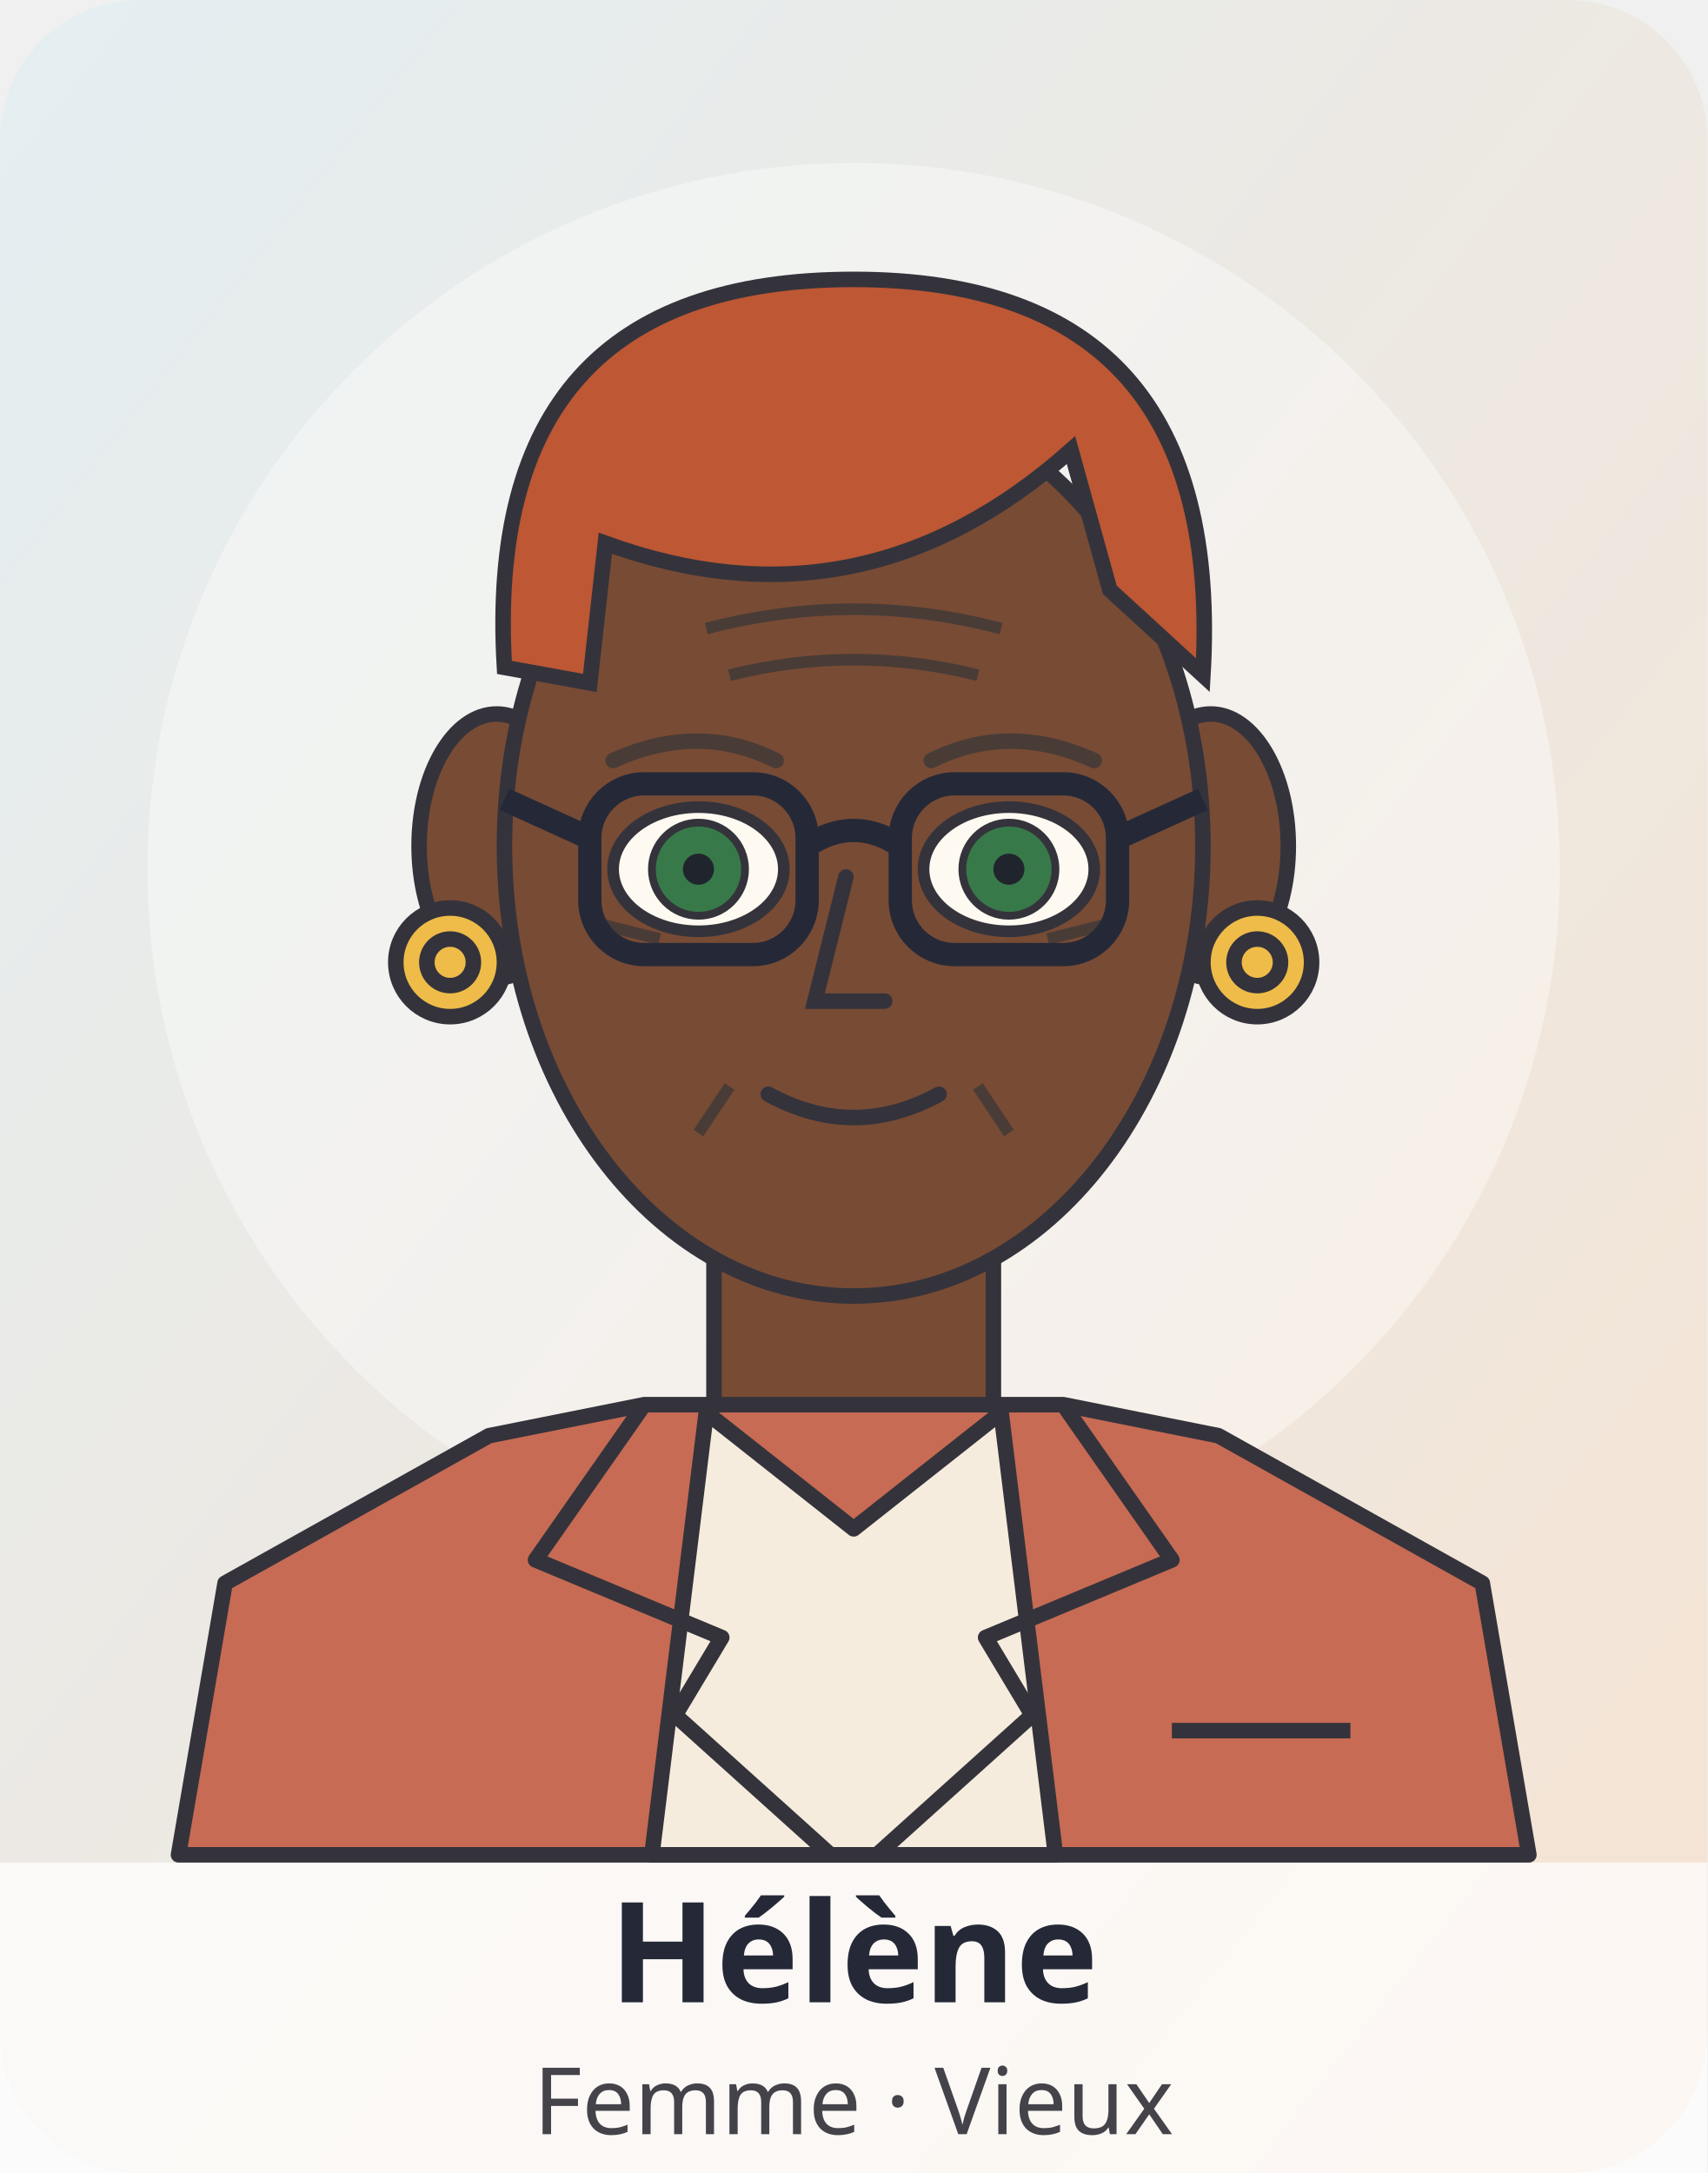
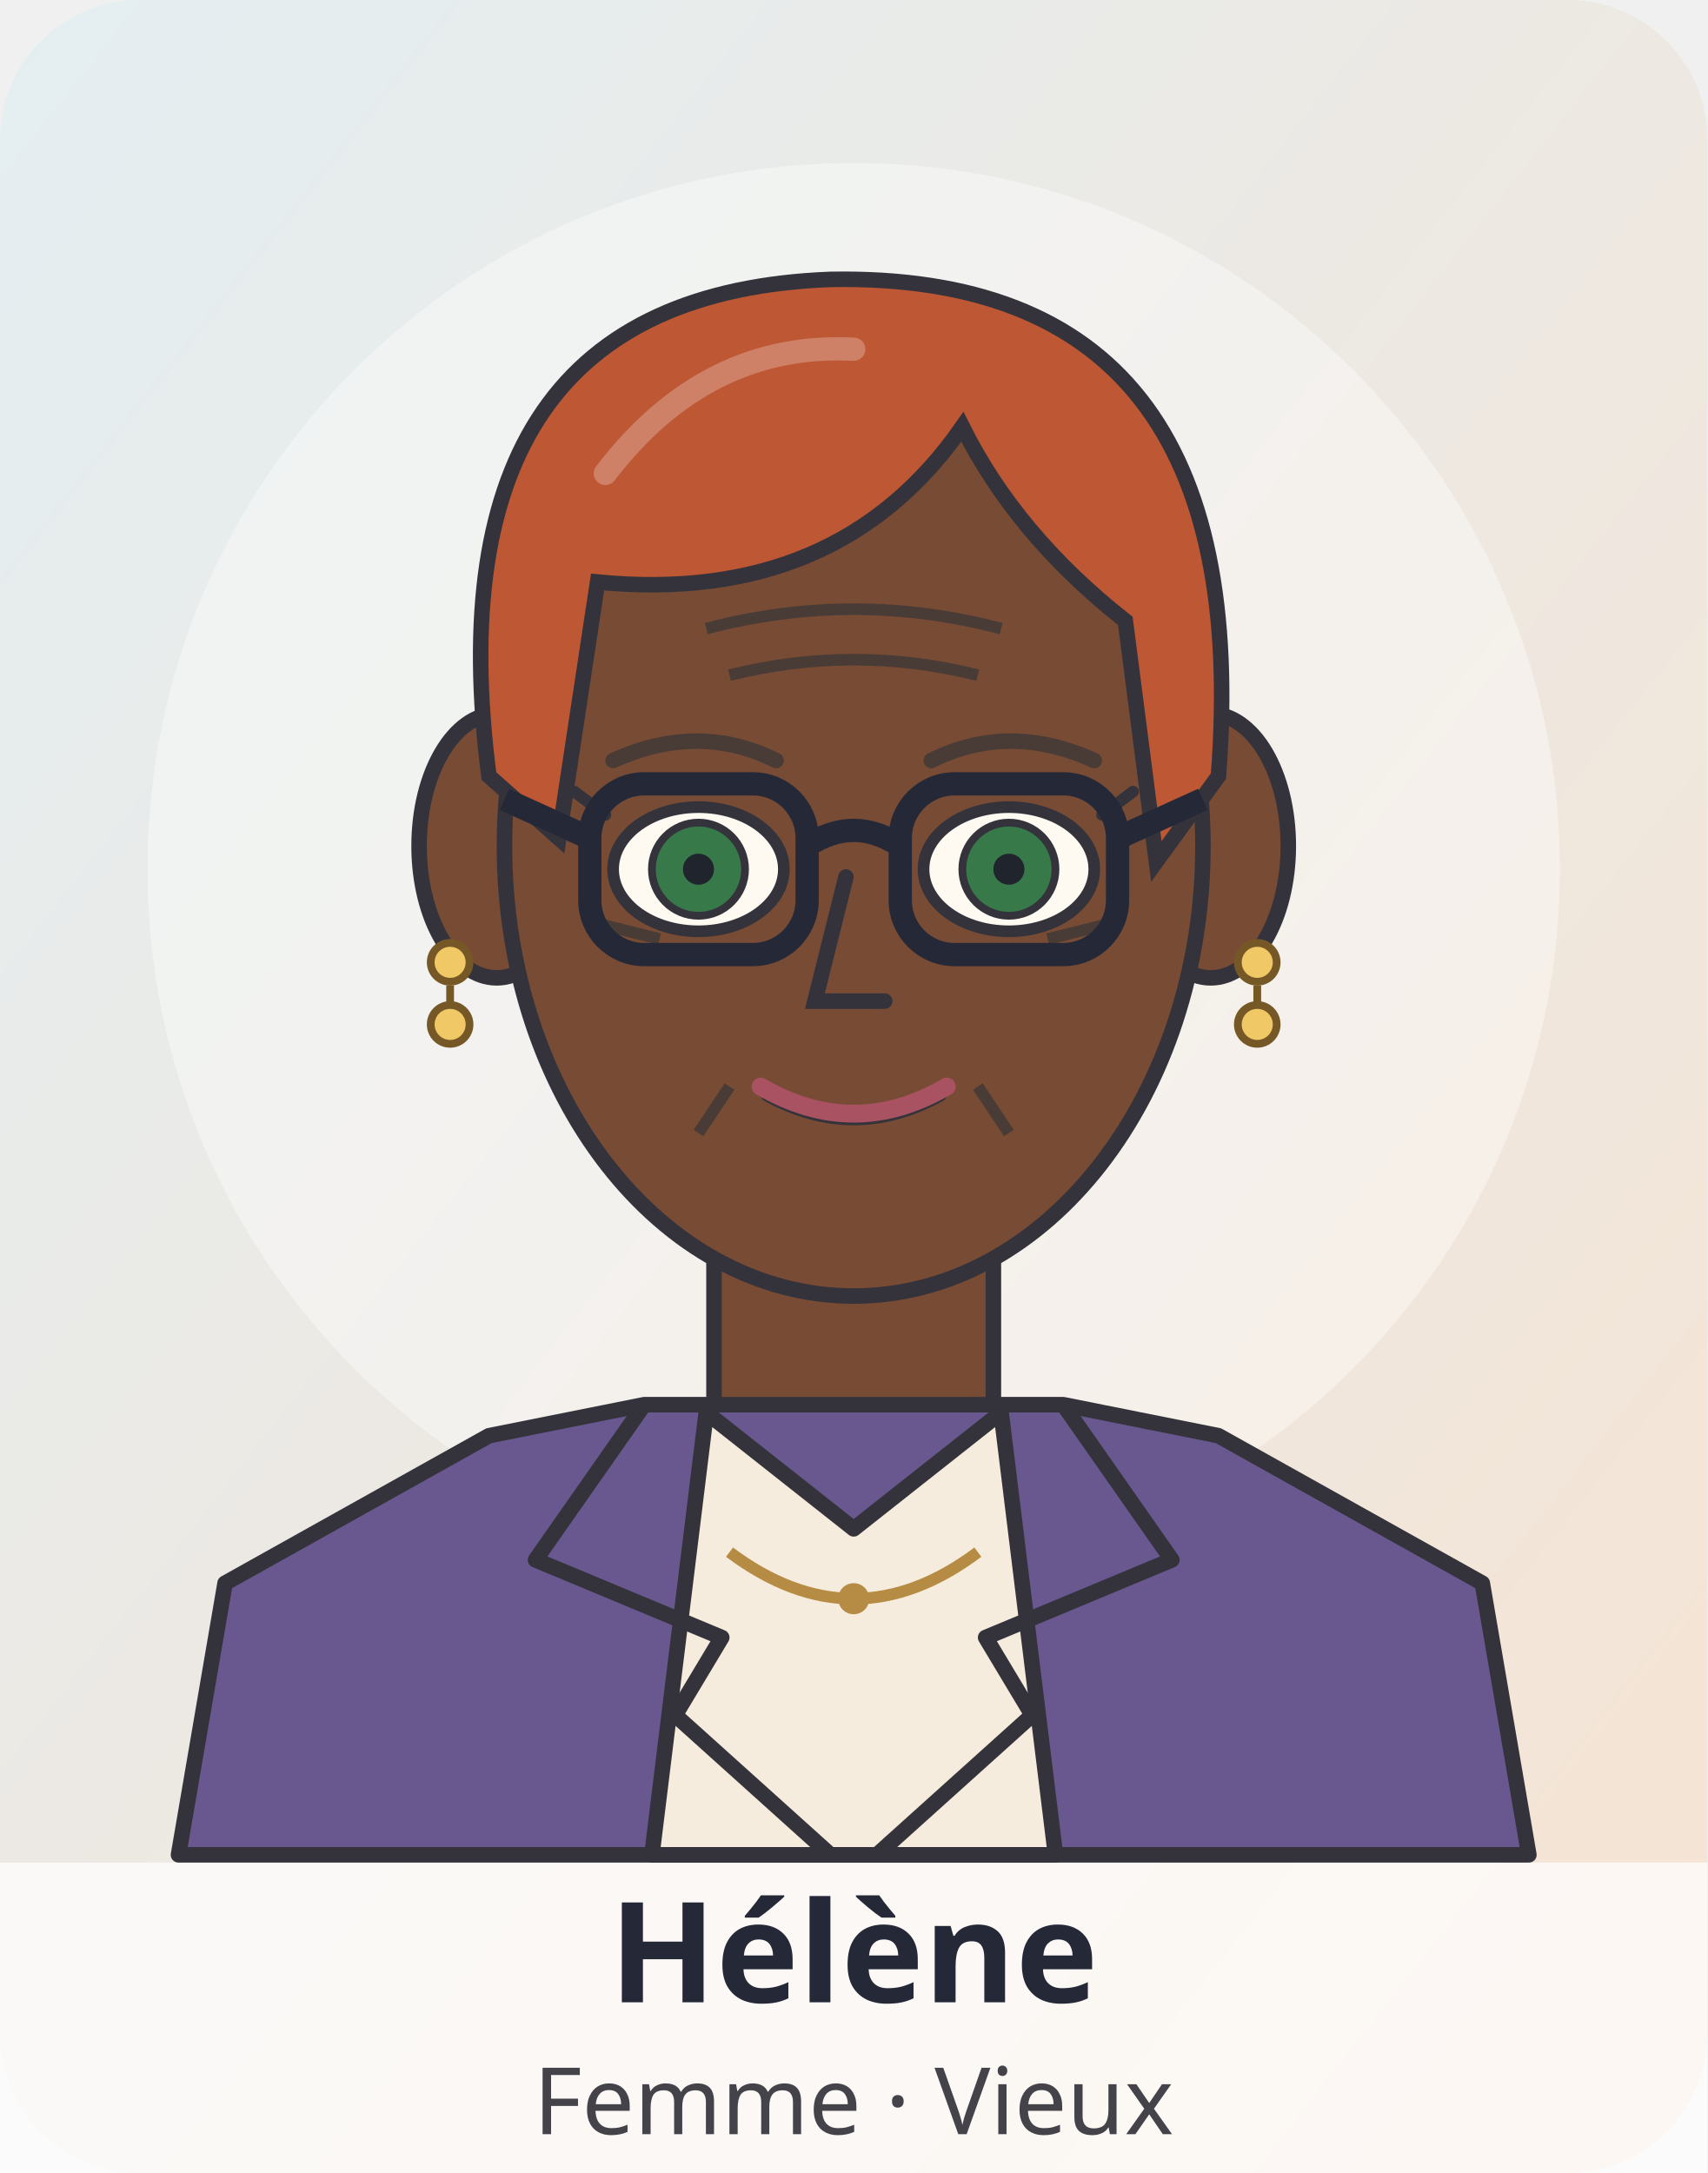
<svg xmlns="http://www.w3.org/2000/svg" viewBox="0 0 220 280" role="img" aria-labelledby="title-c24 desc-c24">
  <defs>
    <linearGradient id="fond-c24" x2="1" y2="1">
      <stop stop-color="#e4eef2" />
      <stop offset="1" stop-color="#f6e3d2" />
    </linearGradient>
  </defs>
  <rect width="220" height="280" rx="18" fill="url(#fond-c24)" />
  <circle cx="110" cy="112" r="91" fill="#fff" opacity=".38" />
  <path d="M0 240 H220 V280 H0Z" fill="#fff" opacity=".72" />
  <path d="M92 153 V186 Q110 203 128 186 V153" fill="#784b35" stroke="#34333b" stroke-width="2" />
-   <path d="M83 181 L63 185 L29 204 L23 239 L197 239 L191 204 L157 185 L137 181Z" fill="#c76b54" stroke="#34333b" stroke-width="2" stroke-linejoin="round" />
+   <path d="M83 181 L63 185 L29 204 L23 239 L197 239 L191 204 L157 185 L137 181Z" fill="#69588f" stroke="#34333b" stroke-width="2" stroke-linejoin="round" />
  <path d="M91 182 L110 197 L129 182 L136 239 L84 239Z" fill="#f6ecdd" stroke="#34333b" stroke-width="2" stroke-linejoin="round" />
  <path d="M83 181 L69 201 L93 211 L87 221 L107 239 M137 181 L151 201 L127 211 L133 221 L113 239" fill="none" stroke="#34333b" stroke-width="2" stroke-linejoin="round" />
-   <path d="M151 223 H174" stroke="#34333b" stroke-width="2" stroke-linejoin="round" />
+   <path d="M94 200 Q110 212 126 200" fill="none" stroke="#b68b43" stroke-width="1.5" />
+   <circle cx="110" cy="206" r="2" fill="#b68b43" />
  <g fill="#784b35" stroke="#34333b" stroke-width="2">
    <ellipse cx="64" cy="109" rx="10" ry="17" />
    <ellipse cx="156" cy="109" rx="10" ry="17" />
    <ellipse cx="110" cy="109" rx="45" ry="58" />
  </g>
-   <path d="M65 86 Q62 36 110 36 Q158 36 155 87 L143 76 L138 58 Q111 82 78 70 L76 88Z" fill="#bd5734" stroke="#34333b" stroke-width="2" />
+   <path d="M63 100 Q55 38 107 36 Q162 35 157 100 L149 111 L145 80 Q131 69 124 55 Q108 78 77 75 L72 108Z" fill="#bd5734" stroke="#34333b" stroke-width="2" />
+   <path d="M78 61 Q91 44 110 45" fill="none" stroke="#fff" stroke-opacity=".25" stroke-width="3" stroke-linecap="round" />
  <path d="M91 81 Q110 76 129 81 M94 87 Q110 83 126 87 M77 119 L85 121 M143 119 L135 121 M90 146 L94 140 M130 146 L126 140" fill="none" stroke="#493c36" stroke-width="1.5" />
  <g fill="#fffaf1" stroke="#34333b" stroke-width="1.5">
    <ellipse cx="90" cy="112" rx="11" ry="8" />
    <ellipse cx="130" cy="112" rx="11" ry="8" />
  </g>
  <g fill="#38794a" stroke="#34333b" stroke-width="1">
    <circle cx="90" cy="112" r="6" />
    <circle cx="130" cy="112" r="6" />
  </g>
  <g fill="#20242c">
    <circle cx="90" cy="112" r="2" />
    <circle cx="130" cy="112" r="2" />
  </g>
  <path d="M79 98 Q90 93 100 98 M120 98 Q130 93 141 98" fill="none" stroke="#493c36" stroke-width="2" stroke-linecap="round" />
  <path d="M109 113 L105 129 L114 129 M99 141 Q110 147 121 141" fill="none" stroke="#34333b" stroke-width="2" stroke-linecap="round" />
+   <path d="M98 140 Q110 147 122 140" fill="none" stroke="#a95262" stroke-width="2.3" stroke-linecap="round" />
+   <path d="M78 105 L74 102 M142 105 L146 102" fill="none" stroke="#34333b" stroke-width="1.5" stroke-linecap="round" />
  <g fill="none" stroke="#252937" stroke-width="3">
    <rect x="76" y="101" width="28" height="22" rx="7" />
    <rect x="116" y="101" width="28" height="22" rx="7" />
    <path d="M104 109 Q110 105 116 109 M76 108 L65 103 M144 108 L155 103" />
  </g>
-   <g fill="#efbc49" stroke="#34333b" stroke-width="2">
-     <circle cx="58" cy="124" r="7" />
-     <circle cx="162" cy="124" r="7" />
-     <circle cx="58" cy="124" r="3" fill="none" />
-     <circle cx="162" cy="124" r="3" fill="none" />
+   <g fill="#f1c866" stroke="#765827" stroke-width="1">
+     <circle cx="58" cy="124" r="2.5" />
+     <circle cx="162" cy="124" r="2.5" />
+     <path d="M58 127v3 M162 127v3" />
+     <circle cx="58" cy="132" r="2.5" />
+     <circle cx="162" cy="132" r="2.5" />
  </g>
  <text x="110" y="258" text-anchor="middle" font-family="sans-serif" font-size="18" font-weight="700" fill="#252937">Hélène</text>
  <text x="110" y="275" text-anchor="middle" font-family="sans-serif" font-size="12" fill="#45434a">Femme · Vieux</text>
</svg>
